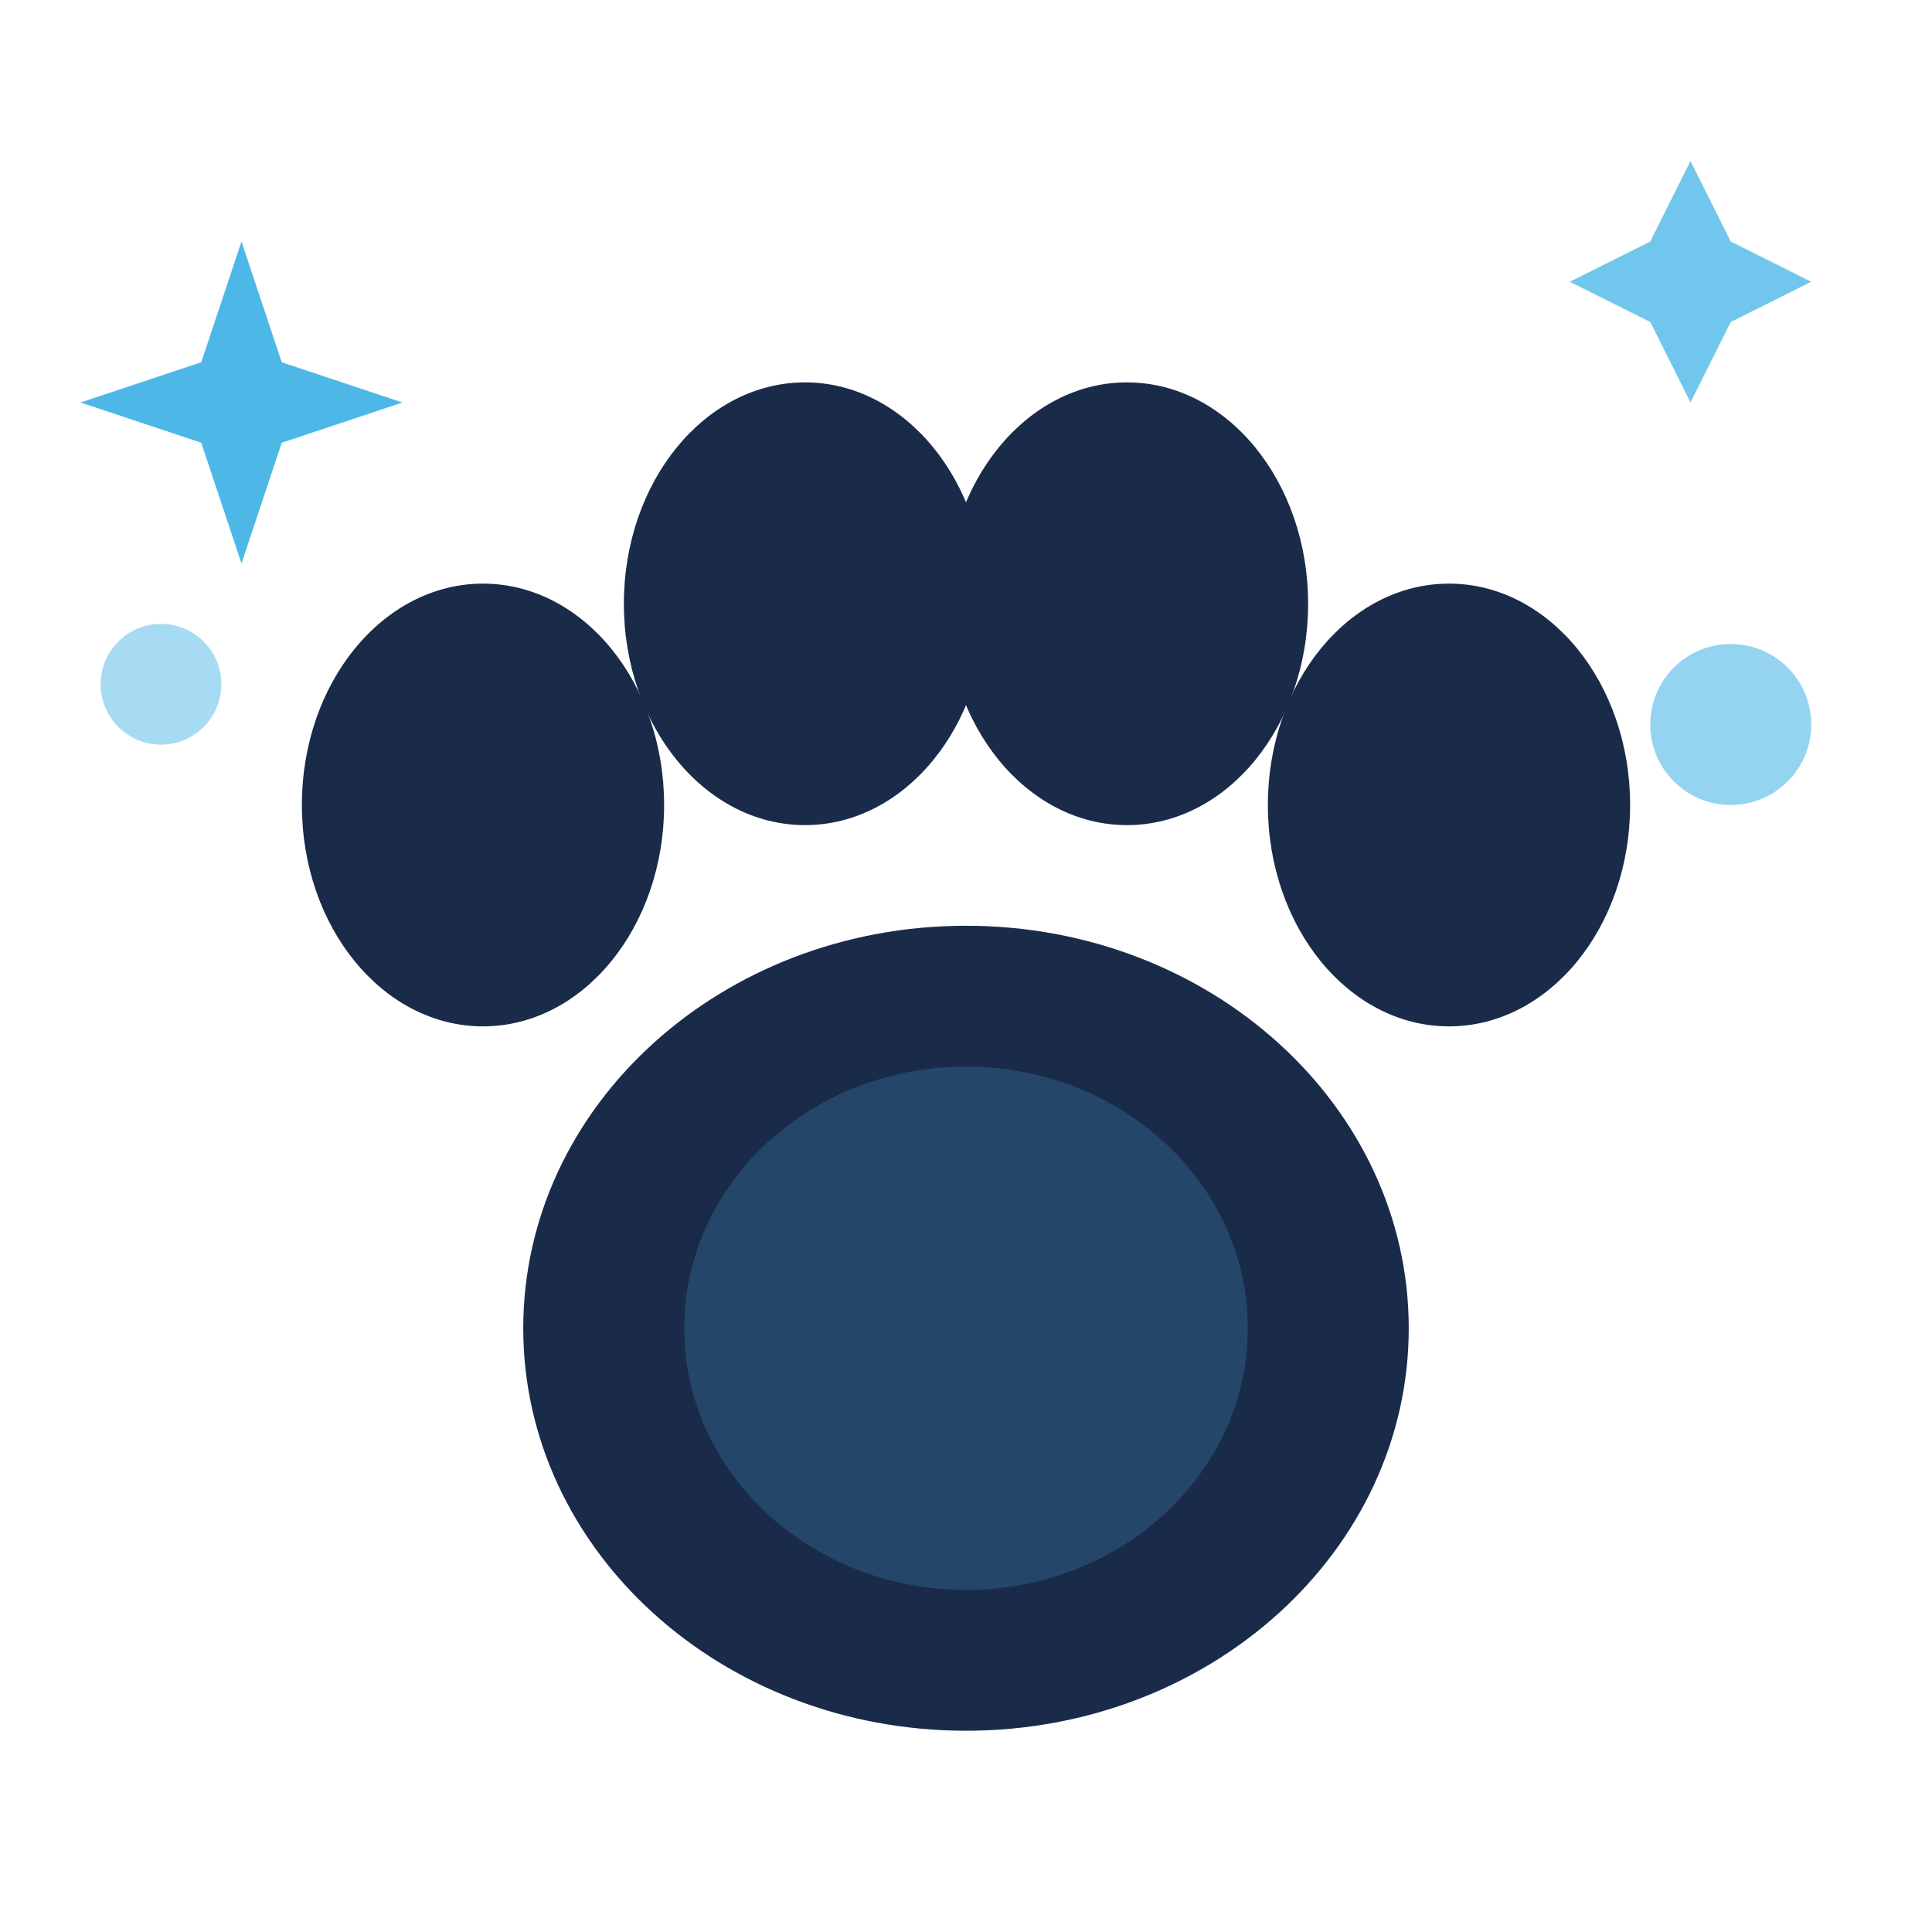
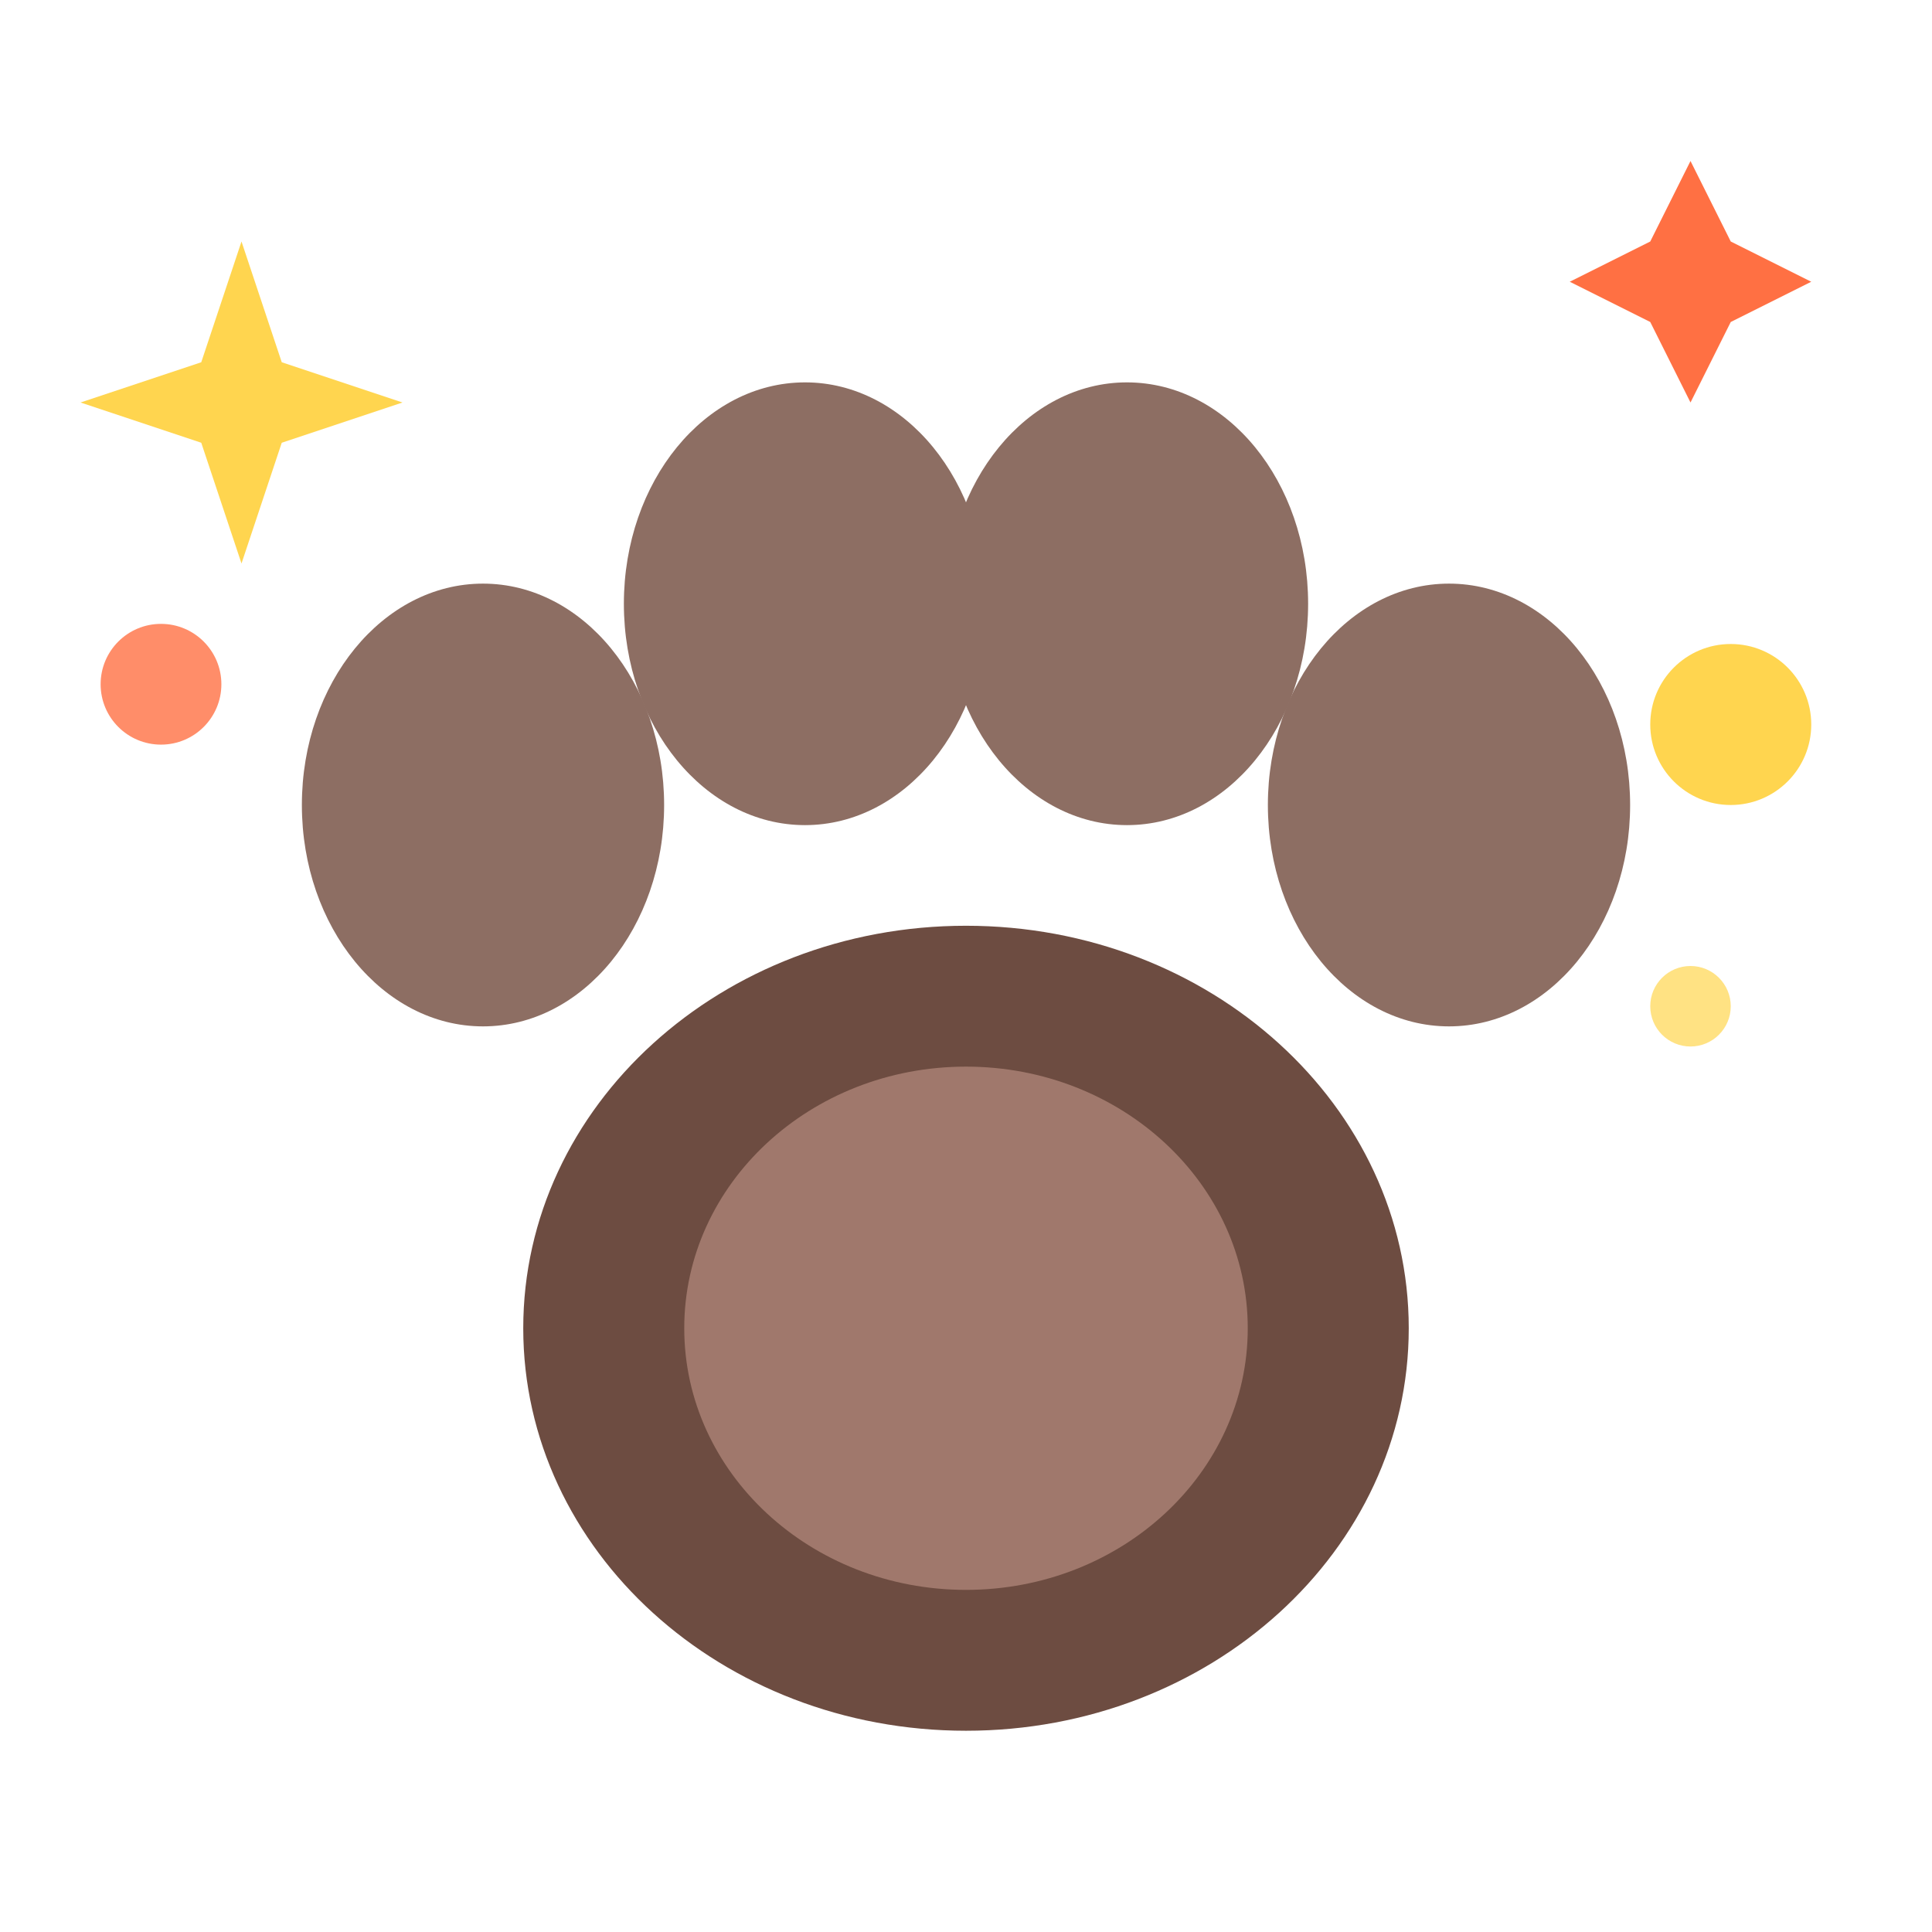
<svg xmlns="http://www.w3.org/2000/svg" viewBox="0 0 48 48" width="48" height="48">
-   <ellipse cx="12" cy="20" rx="4.5" ry="5.5" fill="#1a2b4a" />
-   <ellipse cx="20" cy="15" rx="4.5" ry="5.5" fill="#1a2b4a" />
-   <ellipse cx="28" cy="15" rx="4.5" ry="5.5" fill="#1a2b4a" />
-   <ellipse cx="36" cy="20" rx="4.5" ry="5.5" fill="#1a2b4a" />
-   <ellipse cx="24" cy="33" rx="11" ry="10" fill="#1a2b4a" />
-   <ellipse cx="24" cy="33" rx="7" ry="6.5" fill="#4db8e8" opacity="0.2" />
-   <path d="M5 9 L6 6 L7 9 L10 10 L7 11 L6 14 L5 11 L2 10 Z" fill="#4db8e8" />
-   <path d="M41 6 L42 4 L43 6 L45 7 L43 8 L42 10 L41 8 L39 7 Z" fill="#4db8e8" opacity="0.8" />
-   <circle cx="43" cy="18" r="2" fill="#4db8e8" opacity="0.6" />
-   <circle cx="4" cy="17" r="1.5" fill="#4db8e8" opacity="0.5" />
+   <ellipse cx="12" cy="20" rx="4.5" ry="5.5" fill="#8D6E63" />
+   <ellipse cx="20" cy="15" rx="4.5" ry="5.5" fill="#8D6E63" />
+   <ellipse cx="28" cy="15" rx="4.5" ry="5.5" fill="#8D6E63" />
+   <ellipse cx="36" cy="20" rx="4.5" ry="5.5" fill="#8D6E63" />
+   <ellipse cx="24" cy="33" rx="11" ry="10" fill="#6D4C41" />
+   <ellipse cx="24" cy="33" rx="7" ry="6.5" fill="#FFCCBC" opacity="0.35" />
+   <path d="M5 9 L6 6 L7 9 L10 10 L7 11 L6 14 L5 11 L2 10 Z" fill="#FFD54F" />
+   <path d="M41 6 L42 4 L43 6 L45 7 L43 8 L42 10 L41 8 L39 7 Z" fill="#FF7043" />
+   <circle cx="43" cy="18" r="2" fill="#FFD54F" />
+   <circle cx="4" cy="17" r="1.5" fill="#FF7043" opacity="0.8" />
+   <circle cx="42" cy="25" r="1" fill="#FFD54F" opacity="0.7" />
</svg>
